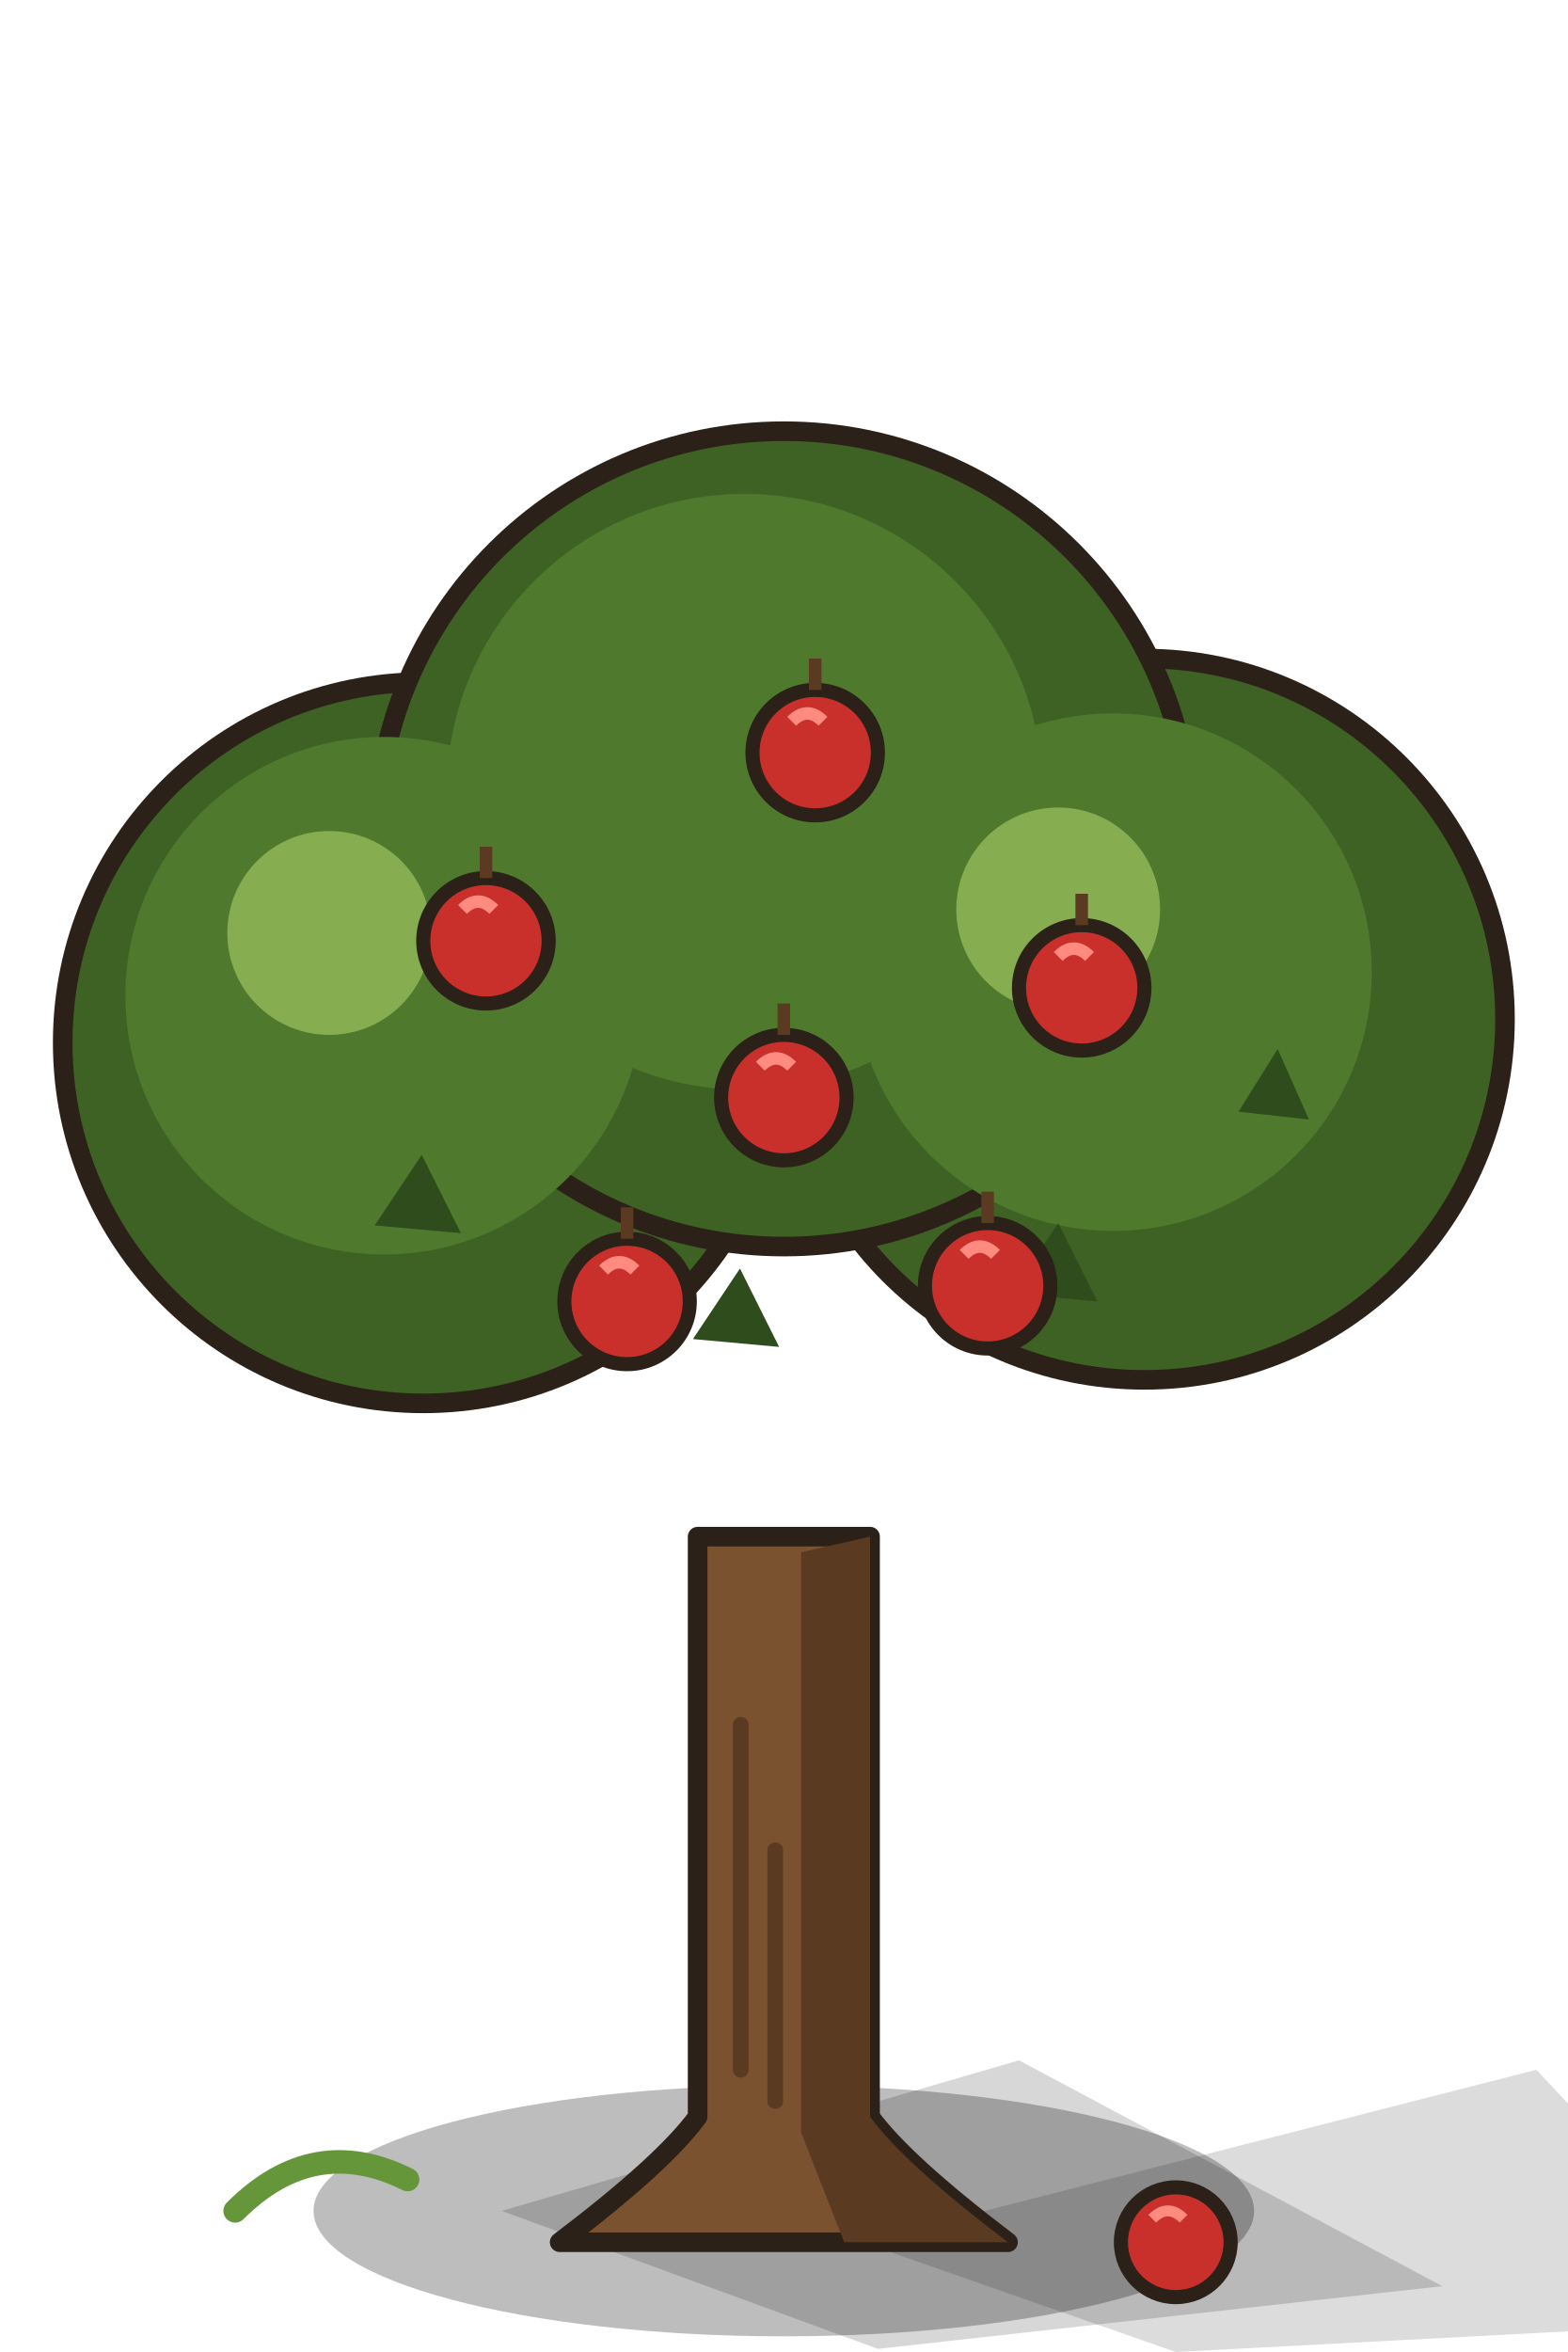
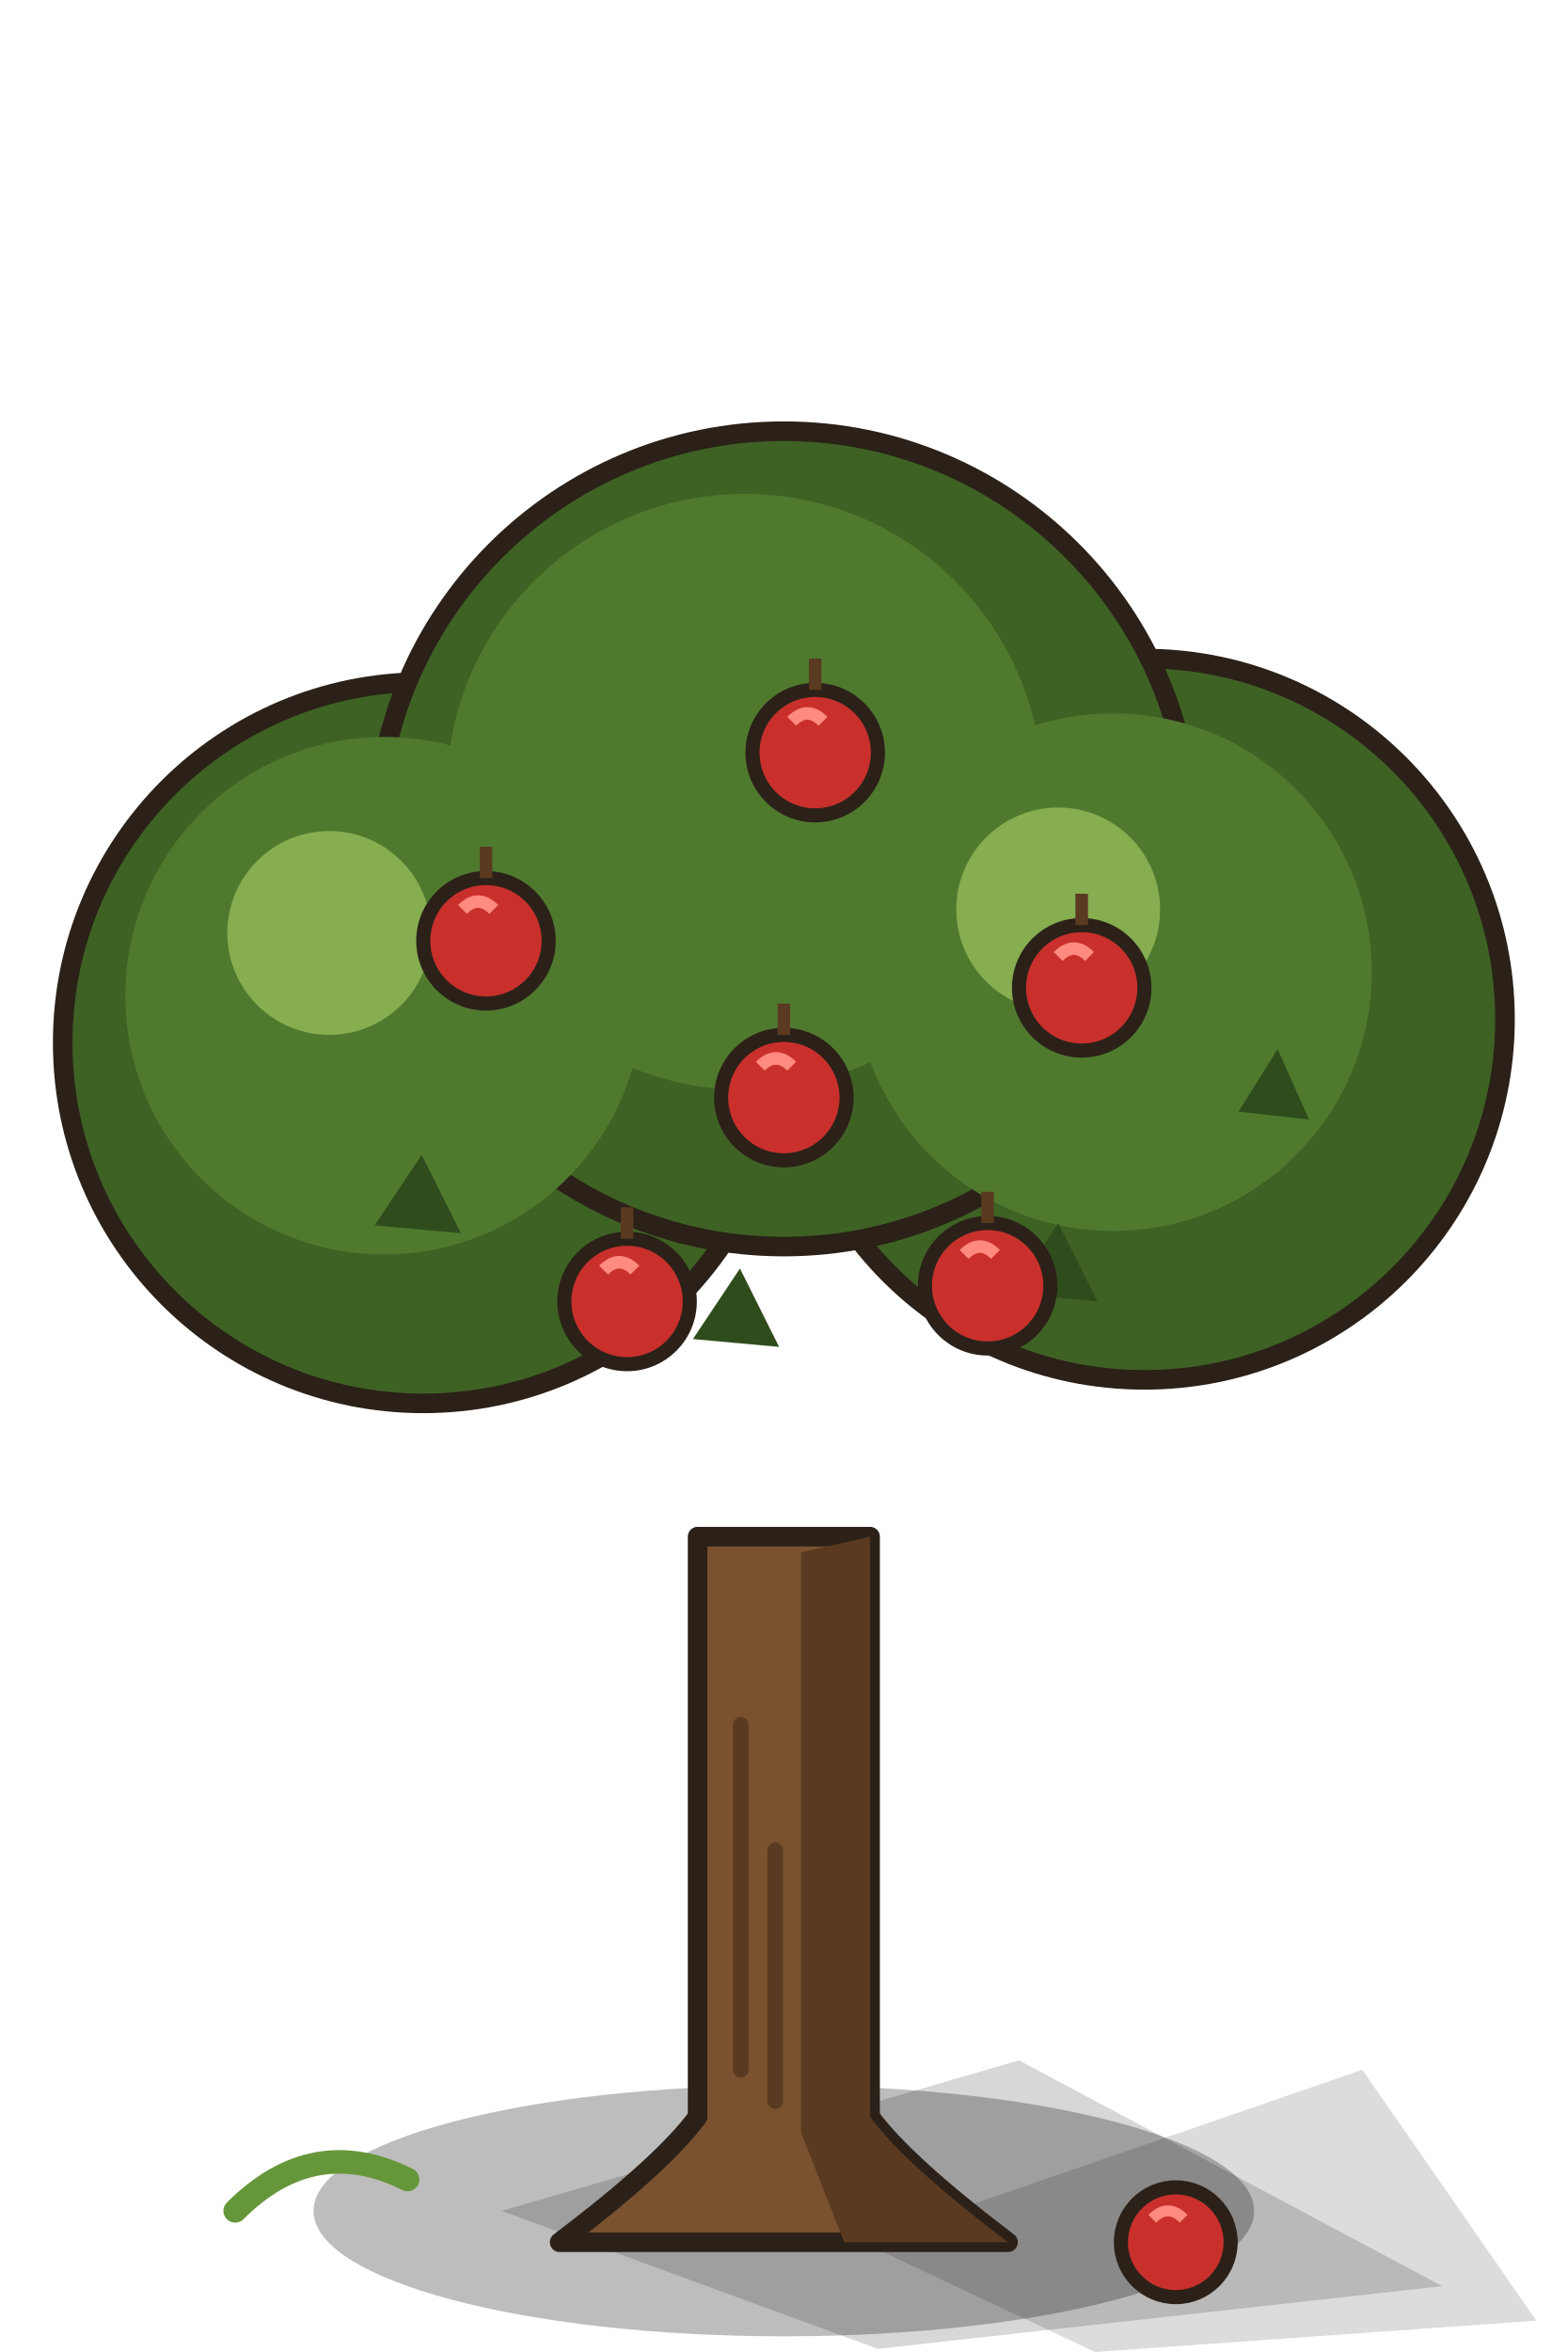
<svg xmlns="http://www.w3.org/2000/svg" width="200" height="300" viewBox="0 0 200 300">
  <path d="M64.0,282 L130.0,262.8 L184.0,291.6 L112.0,299.6 Z" fill="#000" opacity=".16" />
  <ellipse cx="100" cy="282" rx="60" ry="16" fill="#000" opacity=".26" />
-   <path d="M110,286 L196,264 L226,296 L150,300 Z" fill="#000" opacity=".14" />
+   <path d="M110,286 L173.8,264 L196,296 L139.7,300 Z" fill="#000" opacity=".14" />
  <path d="M71.4,286 Q84.6,276 89.0,270 L89.0,196 L111.0,196 L111.0,270 Q115.4,276 128.6,286 Z" fill="#7a5230" stroke="#2b2118" stroke-width="2.5" stroke-linejoin="round" stroke-linecap="round" />
  <path d="M102.2,272 L102.2,198 L111.0,196 L111.0,270 Q115.4,276 128.6,286 L107.7,286 Z" fill="#5a3a20" />
  <path d="M94.5,264 L94.5,220 M98.9,268 L98.9,236" stroke="#5a3a20" stroke-width="2" stroke-linecap="round" />
  <g fill="#3e6224" stroke="#2b2118" stroke-width="2.5" stroke-linejoin="round" stroke-linecap="round">
    <circle cx="54" cy="133" r="46" />
    <circle cx="146" cy="130" r="46" />
    <circle cx="100" cy="107" r="52" />
  </g>
  <g fill="#4f7a2e">
    <circle cx="49" cy="127" r="33" />
    <circle cx="142" cy="124" r="33" />
    <circle cx="95" cy="101" r="38" />
  </g>
  <g fill="#86ad50">
    <circle cx="42" cy="119" r="13" />
    <circle cx="135" cy="116" r="13" />
  </g>
  <g fill="#2f4d1c">
    <path d="M47.8,156.3 l6,-9 l5,10z M88.4,170.8 l6,-9 l5,10z M129.0,165.0 l6,-9 l5,10z M158.0,141.8 l5,-8 l4,9z" />
  </g>
  <circle cx="62" cy="120" r="8" fill="#c9302c" stroke="#2b2118" stroke-width="1.8" stroke-linejoin="round" stroke-linecap="round" />
  <path d="M59,116 q2,-2 4,0" stroke="#ff8a80" stroke-width="1.6" fill="none" />
  <path d="M62,112 v-4" stroke="#5a3a20" stroke-width="1.6" />
  <circle cx="104" cy="96" r="8" fill="#c9302c" stroke="#2b2118" stroke-width="1.8" stroke-linejoin="round" stroke-linecap="round" />
  <path d="M101,92 q2,-2 4,0" stroke="#ff8a80" stroke-width="1.6" fill="none" />
  <path d="M104,88 v-4" stroke="#5a3a20" stroke-width="1.6" />
  <circle cx="138" cy="126" r="8" fill="#c9302c" stroke="#2b2118" stroke-width="1.8" stroke-linejoin="round" stroke-linecap="round" />
  <path d="M135,122 q2,-2 4,0" stroke="#ff8a80" stroke-width="1.6" fill="none" />
  <path d="M138,118 v-4" stroke="#5a3a20" stroke-width="1.6" />
  <circle cx="80" cy="166" r="8" fill="#c9302c" stroke="#2b2118" stroke-width="1.8" stroke-linejoin="round" stroke-linecap="round" />
  <path d="M77,162 q2,-2 4,0" stroke="#ff8a80" stroke-width="1.6" fill="none" />
  <path d="M80,158 v-4" stroke="#5a3a20" stroke-width="1.6" />
  <circle cx="126" cy="164" r="8" fill="#c9302c" stroke="#2b2118" stroke-width="1.8" stroke-linejoin="round" stroke-linecap="round" />
  <path d="M123,160 q2,-2 4,0" stroke="#ff8a80" stroke-width="1.6" fill="none" />
  <path d="M126,156 v-4" stroke="#5a3a20" stroke-width="1.6" />
  <circle cx="100" cy="140" r="8" fill="#c9302c" stroke="#2b2118" stroke-width="1.8" stroke-linejoin="round" stroke-linecap="round" />
  <path d="M97,136 q2,-2 4,0" stroke="#ff8a80" stroke-width="1.6" fill="none" />
  <path d="M100,132 v-4" stroke="#5a3a20" stroke-width="1.6" />
  <circle cx="150" cy="286" r="7" fill="#c9302c" stroke="#2b2118" stroke-width="1.8" stroke-linejoin="round" stroke-linecap="round" />
  <path d="M147,283 q2,-2 4,0" stroke="#ff8a80" stroke-width="1.4" fill="none" />
  <path d="M30,282 q10,-10 22,-4" stroke="#66963a" stroke-width="3" fill="none" stroke-linecap="round" />
</svg>
